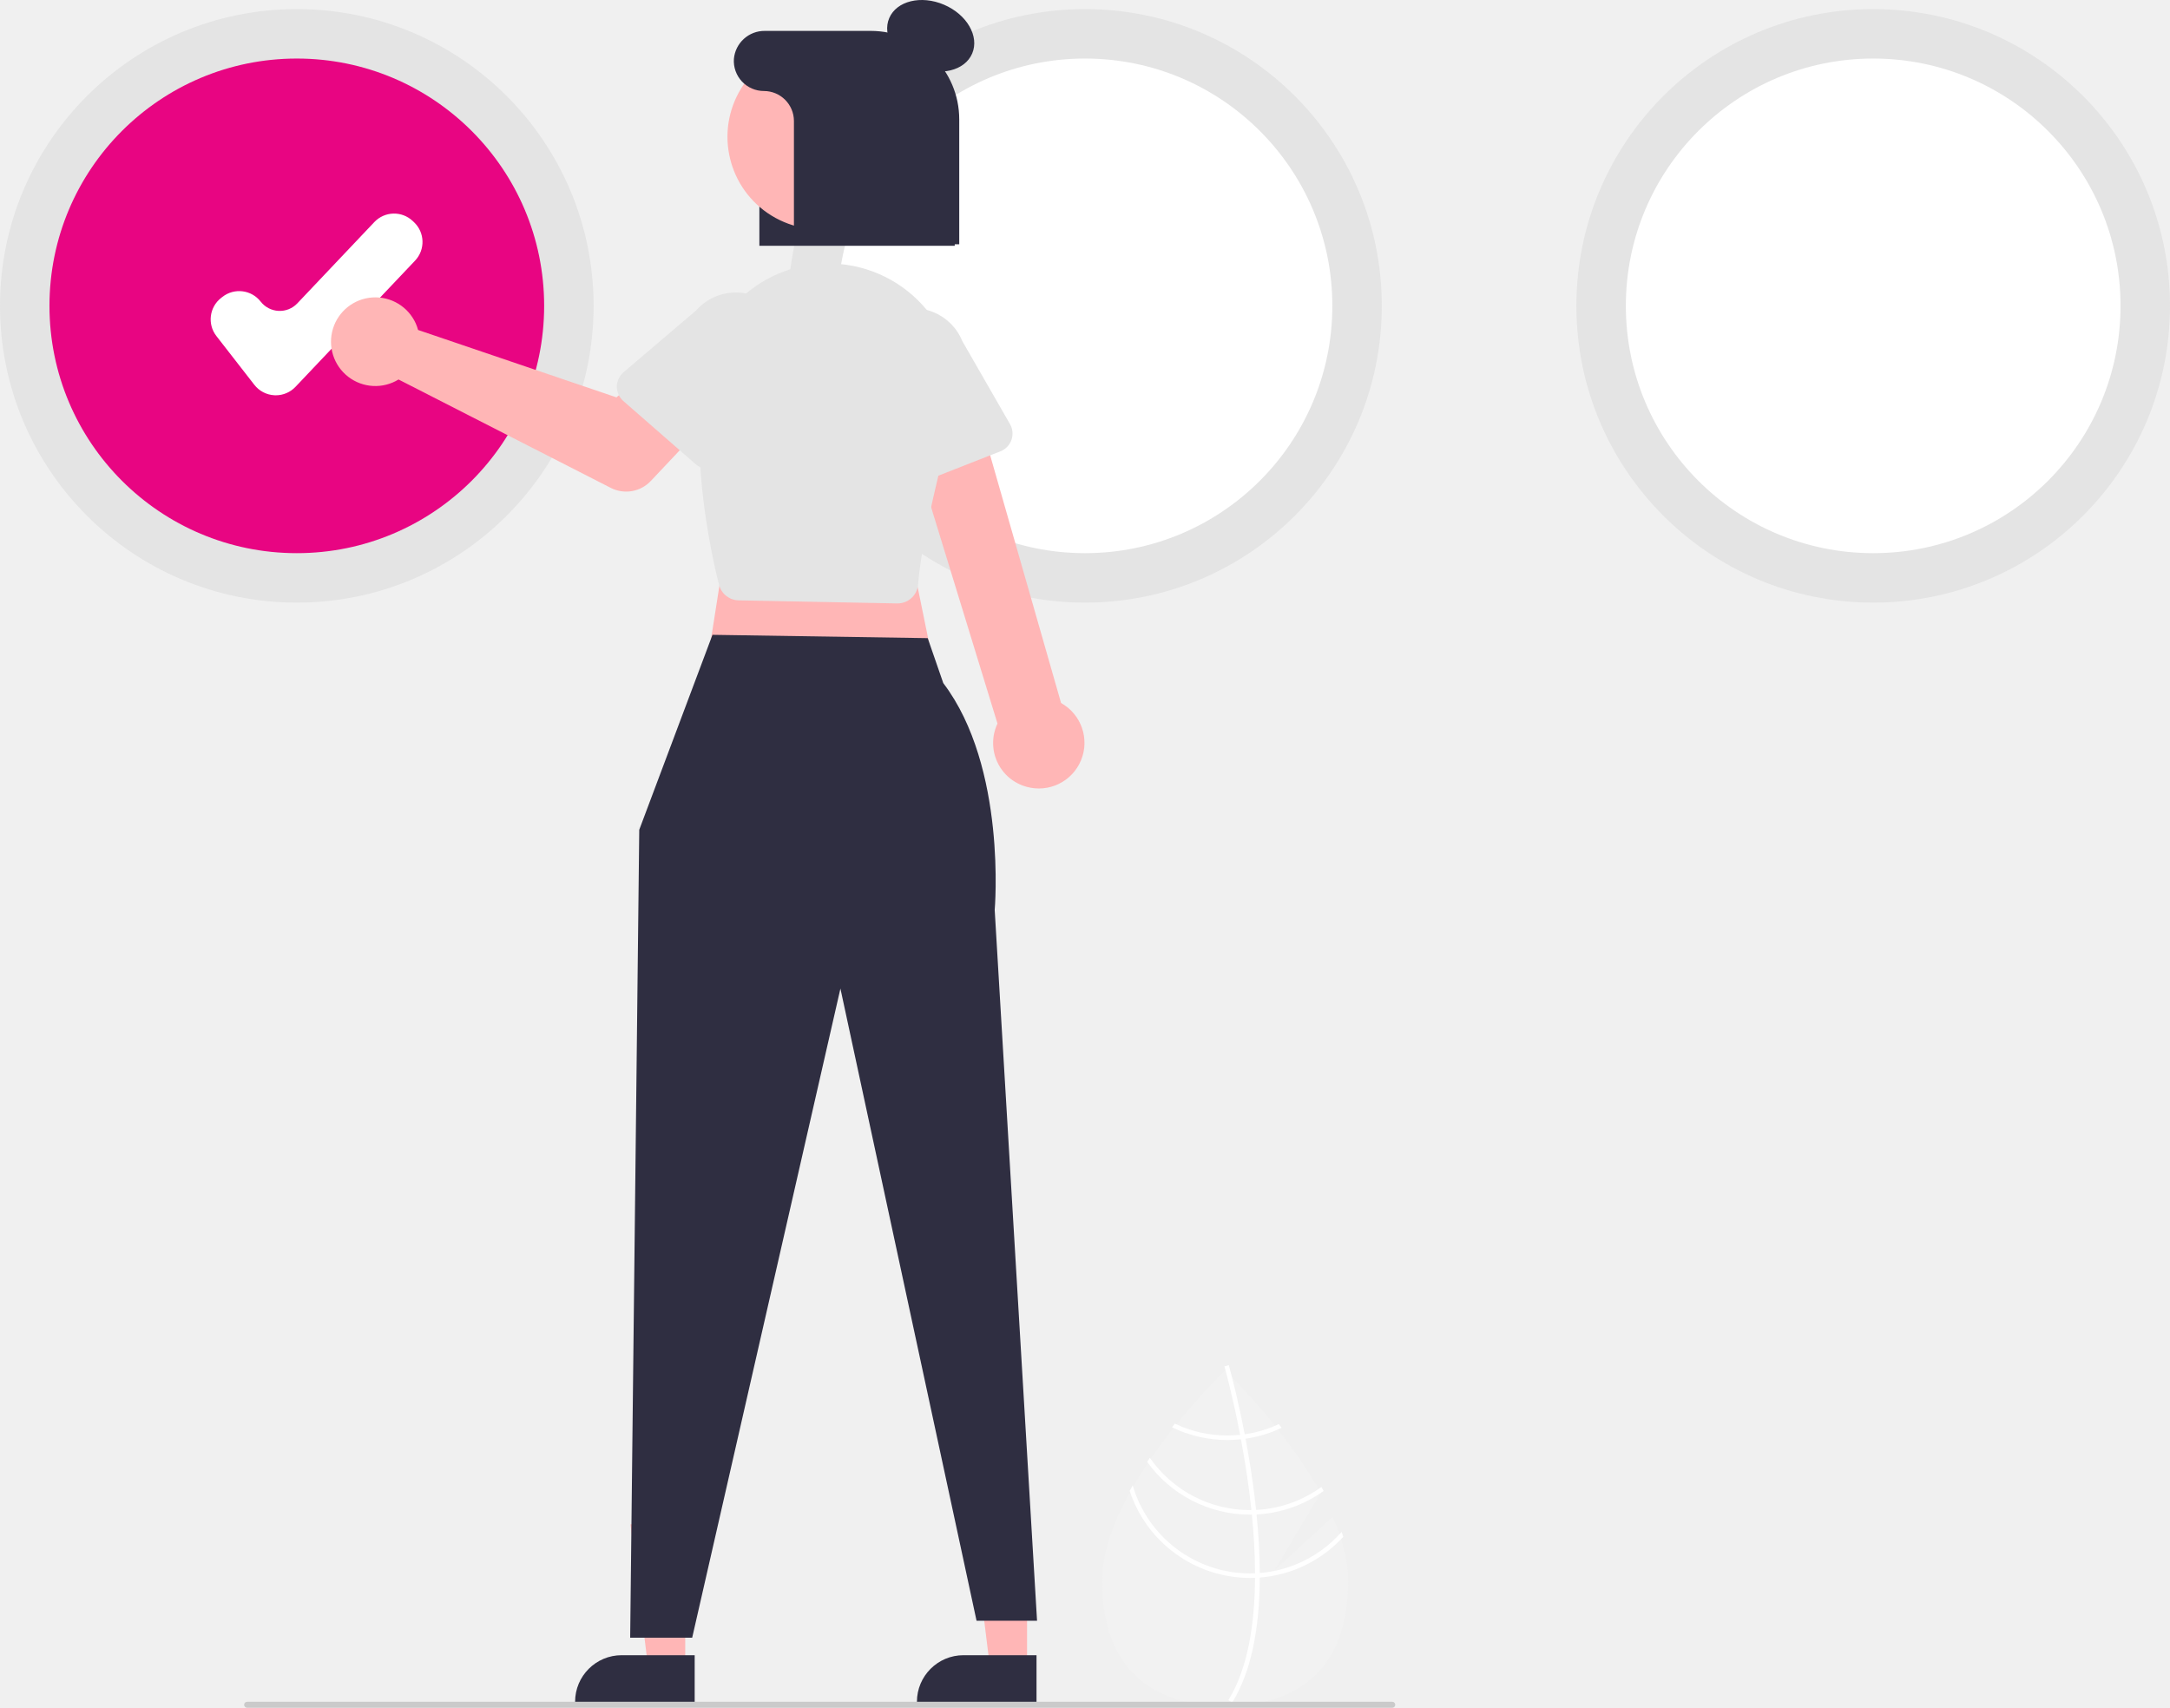
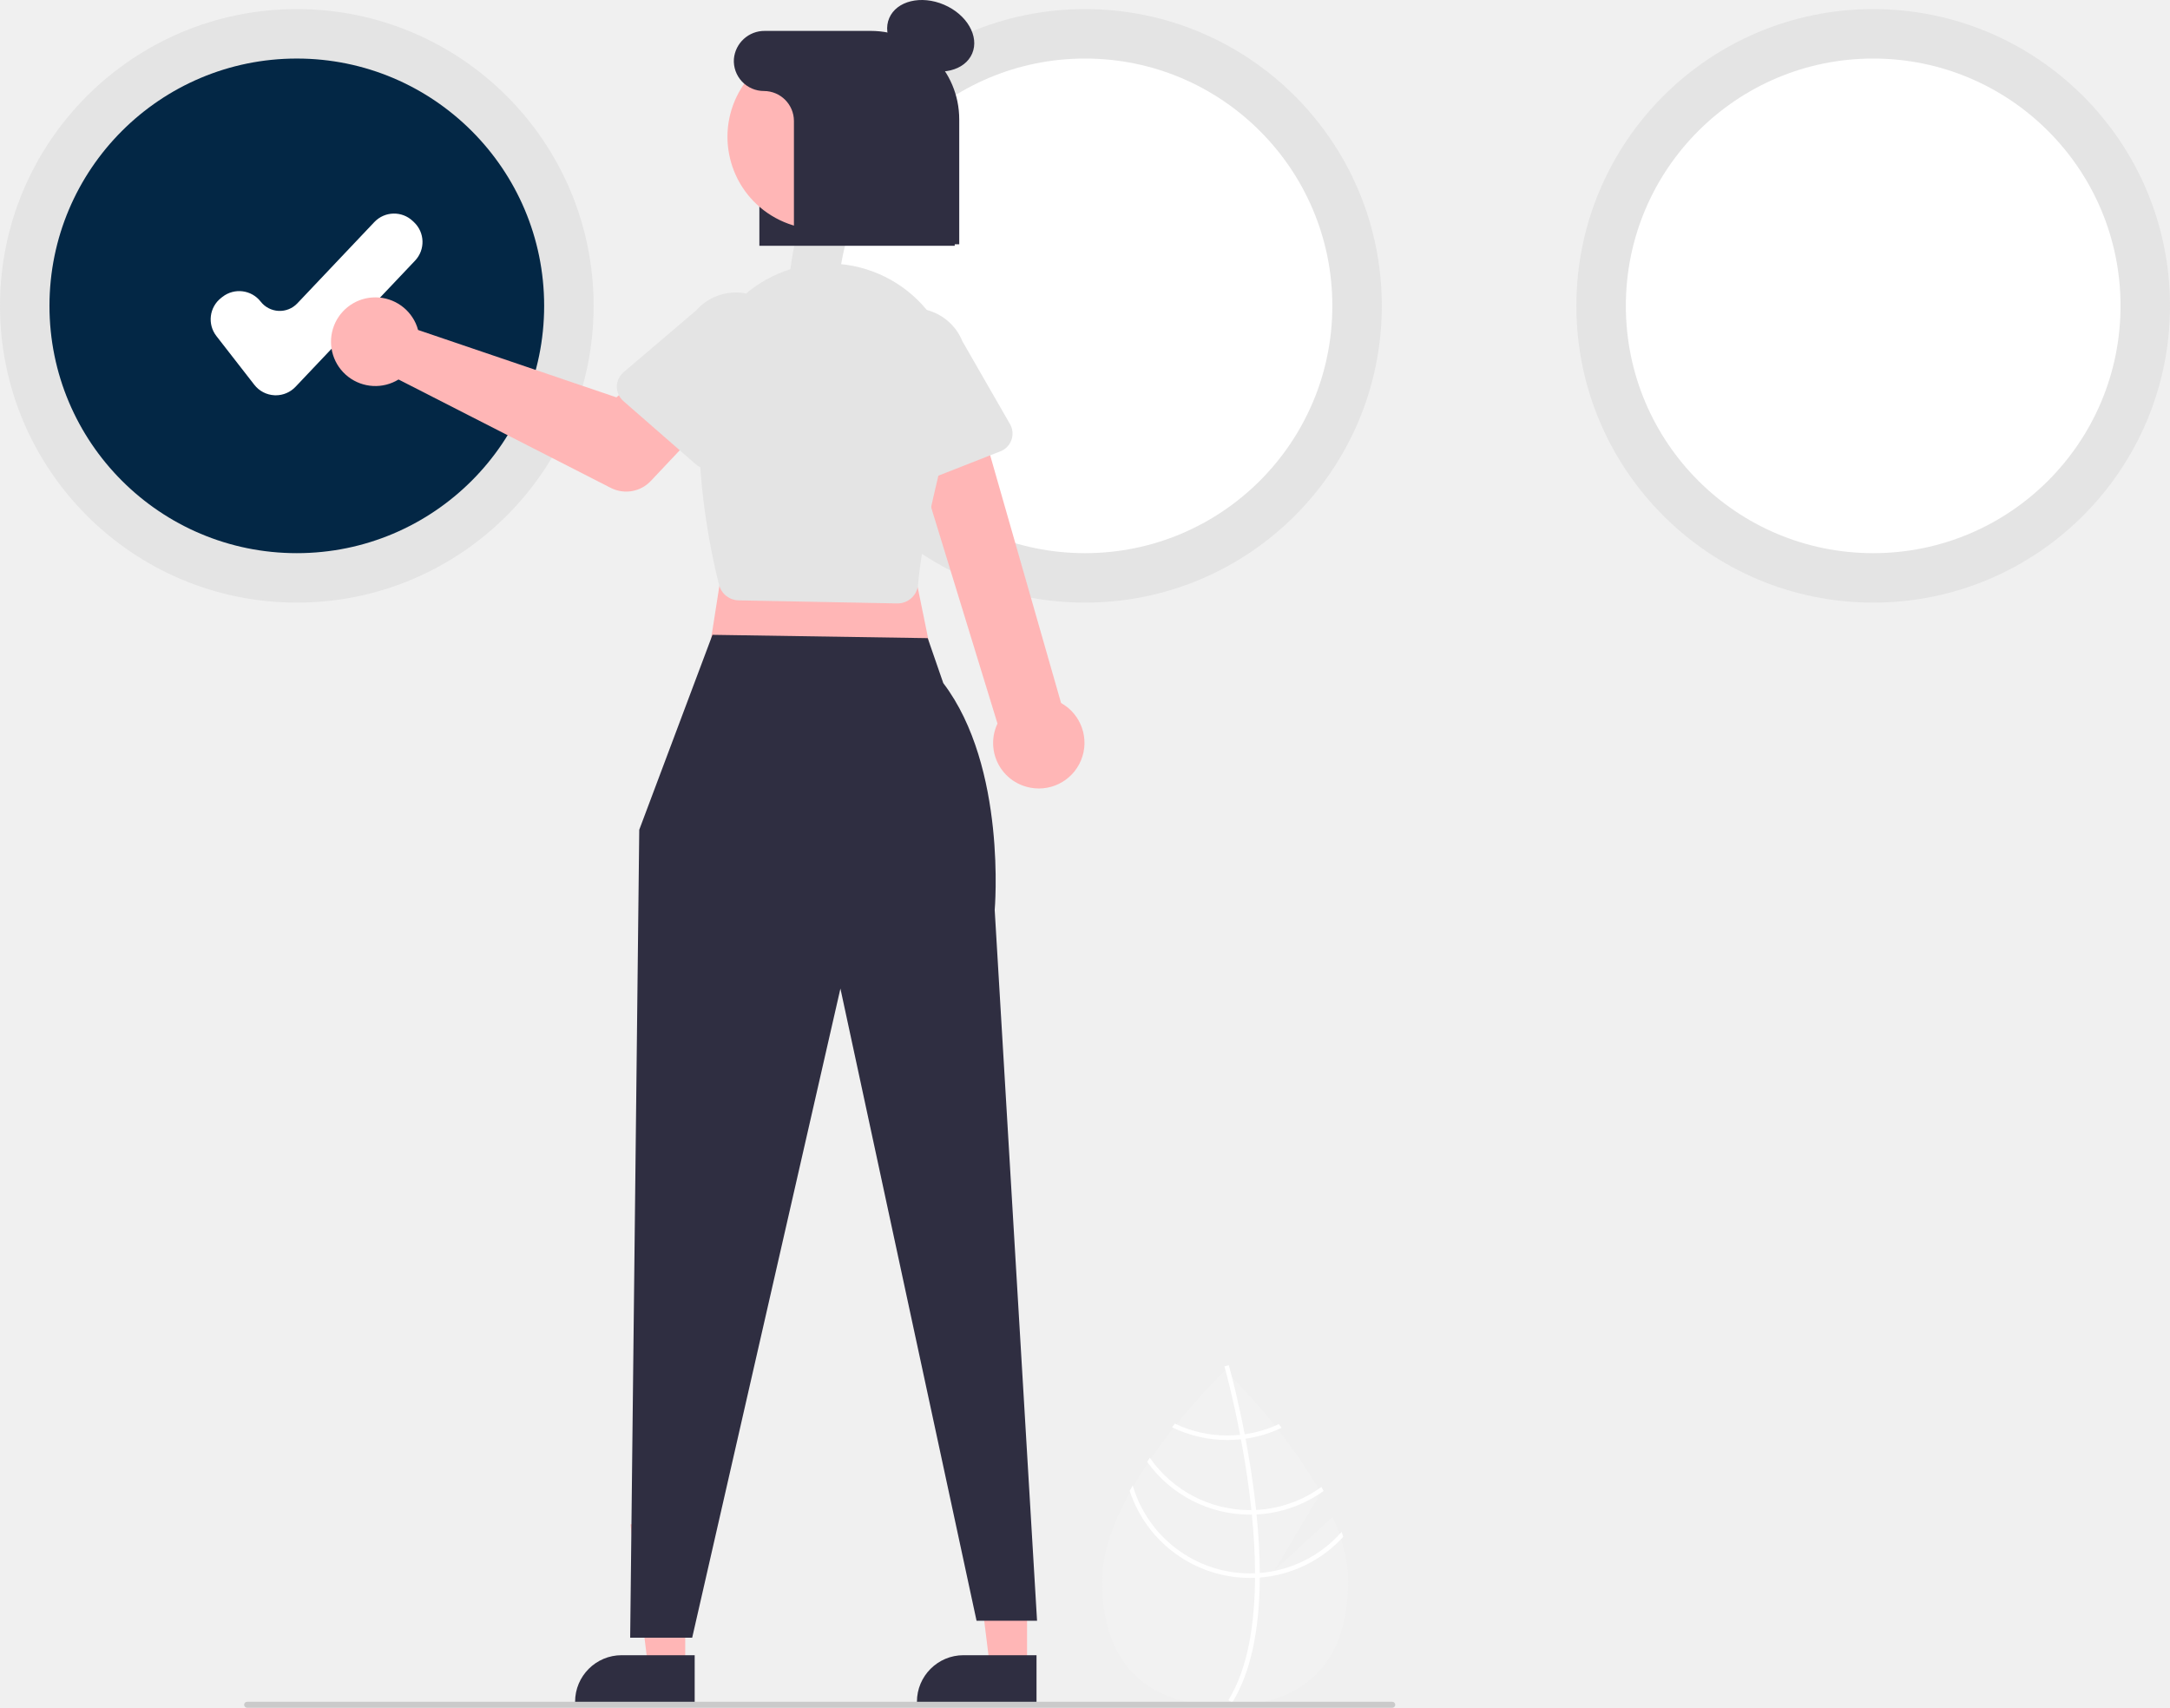
<svg xmlns="http://www.w3.org/2000/svg" id="accd11e2-29f9-4e91-8363-bcf43fd88ac6" data-name="Layer 1" width="722" height="568.282" viewBox="0 0 722 568.282">
  <path d="M682.382,670.593l-19.269,17.739,15.313-25.695c-12.065-21.878-31.796-40.787-31.796-40.787s-40.936,39.22-40.936,70.05,18.328,41.594,40.936,41.594c22.608,0,40.936-10.765,40.936-41.594C687.566,685.039,685.535,677.761,682.382,670.593Z" transform="translate(-239 -165.8589)" fill="#f2f2f2" />
  <path d="M658.157,689.293v1.52c-.09,17.664-3.069,31.446-8.915,41.151-.083.143-.173.278-.256.421l-.654-.399-.624-.391c6.485-10.48,8.779-25.292,8.862-40.699.008-.497.015-1.001.008-1.505-.023-6.522-.421-13.12-1.061-19.53-.045-.497-.098-1.001-.15-1.505-.888-8.456-2.167-16.536-3.476-23.555-.09-.497-.188-.993-.286-1.482-2.264-11.871-4.574-20.47-5.101-22.373-.06-.233-.098-.361-.105-.391l.715-.203.008-.008.722-.203c.008.03.135.459.346,1.256.805,2.979,2.896,11.066,4.95,21.734.09.481.188.978.278,1.475,1.068,5.695,2.114,12.059,2.942,18.74q.316,2.516.564,4.965c.06.504.113,1.008.158,1.505Q658.12,680.209,658.157,689.293Z" transform="translate(-239 -165.8589)" fill="#fff" />
  <path d="M653.14,643.131c-.504.068-1.016.135-1.535.188a41.502,41.502,0,0,1-4.243.218,40.371,40.371,0,0,1-17.453-3.942c-.316.399-.632.797-.955,1.204a41.866,41.866,0,0,0,18.409,4.243,42.941,42.941,0,0,0,4.529-.241c.512-.053,1.023-.12,1.527-.196a41.514,41.514,0,0,0,11.999-3.634q-.485-.621-.948-1.219A40.233,40.233,0,0,1,653.14,643.131Z" transform="translate(-239 -165.8589)" fill="#fff" />
  <path d="M656.924,668.311q-.779.045-1.557.045c-.158.008-.323.008-.481.008a40.585,40.585,0,0,1-33.312-17.401c-.301.444-.602.888-.895,1.339A42.092,42.092,0,0,0,654.885,669.868c.211,0,.421,0,.632-.008.527-.008,1.046-.023,1.565-.045a41.87,41.87,0,0,0,22.306-7.824c-.241-.444-.481-.888-.73-1.332A40.307,40.307,0,0,1,656.924,668.311Z" transform="translate(-239 -165.8589)" fill="#fff" />
  <path d="M658.157,689.293c-.527.045-1.053.075-1.58.098-.564.023-1.128.038-1.693.038a40.695,40.695,0,0,1-39.014-29.28c-.339.609-.677,1.211-1.001,1.821A42.185,42.185,0,0,0,654.885,690.933c.564,0,1.128-.008,1.685-.038.534-.015,1.061-.045,1.587-.083a42.062,42.062,0,0,0,27.76-13.549c-.158-.557-.339-1.106-.519-1.663A40.564,40.564,0,0,1,658.157,689.293Z" transform="translate(-239 -165.8589)" fill="#fff" />
  <circle cx="98.754" cy="101.778" r="98.754" fill="#e4e4e4" />
-   <circle cx="98.754" cy="101.778" r="82.295" fill="#e80582" />
+   <circle cx="98.754" cy="101.778" r="82.295" fill="#032745" />
  <circle cx="361" cy="101.778" r="98.754" fill="#e4e4e4" />
  <circle cx="361" cy="101.778" r="82.295" fill="#fff" />
  <circle cx="623.246" cy="101.778" r="98.754" fill="#e4e4e4" />
  <circle cx="623.246" cy="101.778" r="82.295" fill="#fff" />
  <path d="M330.761,297.397q-.221,0-.442-.011a9.035,9.035,0,0,1-6.699-3.48l-12.624-16.23a9.054,9.054,0,0,1,1.586-12.691l.454-.354a9.055,9.055,0,0,1,12.692,1.586,8.044,8.044,0,0,0,12.189.594l25.632-27.058a9.044,9.044,0,0,1,12.786-.345l.418.396a9.043,9.043,0,0,1,.345,12.785l-39.775,41.983A9.033,9.033,0,0,1,330.761,297.397Z" transform="translate(-239 -165.8589)" fill="#fff" />
  <path d="M556.657,247.641h-65V191.112a13.225,13.225,0,0,1,13.437-12.97h21.606c16.518,0,29.957,12.972,29.957,28.916Z" transform="translate(-239 -165.8589)" fill="#2f2e41" />
  <polygon points="341.722 554.819 329.383 554.818 323.512 507.223 341.724 507.224 341.722 554.819" fill="#ffb6b6" />
  <path d="M583.869,732.639l-39.788-.001v-.503a15.487,15.487,0,0,1,15.487-15.486h.001l24.301.001Z" transform="translate(-239 -165.8589)" fill="#2f2e41" />
  <polygon points="227.987 554.819 215.647 554.818 209.777 507.223 227.989 507.224 227.987 554.819" fill="#ffb6b6" />
  <path d="M470.134,732.639l-39.788-.001v-.503a15.487,15.487,0,0,1,15.487-15.486h.001l24.301.001Z" transform="translate(-239 -165.8589)" fill="#2f2e41" />
  <polygon points="242.886 172.448 234.834 223.78 311.328 224.786 301.263 175.468 242.886 172.448" fill="#ffb6b6" />
  <path d="M476.054,377.105l-24.363,64.872-3.02,268.84H469.305l49.319-215.999L563.916,705.178h20.13L569.955,468.65s4.155-47.474-17.111-75.488l-5.176-14.955Z" transform="translate(-239 -165.8589)" fill="#2f2e41" />
  <path d="M580.558,427.676a15.1,15.1,0,0,1-9.675-21.036L538.341,300.546,562.277,295.801l29.763,103.995a15.182,15.182,0,0,1-11.482,27.881Z" transform="translate(-239 -165.8589)" fill="#ffb6b6" />
  <path d="M537.492,366.656l-52.73-1.018a6.894,6.894,0,0,1-6.534-5.193c-2.827-11.192-9.046-40.359-5.747-69.41a42.365,42.365,0,0,1,48.153-37.06A42.384,42.384,0,0,1,555.622,306.696c-6.637,25.206-10.387,43.239-11.143,53.598A6.878,6.878,0,0,1,538.969,366.526h0a6.857,6.857,0,0,1-1.33.131C537.59,366.657,537.541,366.657,537.492,366.656Z" transform="translate(-239 -165.8589)" fill="#e4e4e4" />
  <path d="M377.322,273.464a14.795,14.795,0,0,1,.778,2.196L444.103,298.088l12.754-11.142,19.33,17.05L455.526,325.914a11.245,11.245,0,0,1-13.298,2.301l-70.627-36.076a14.755,14.755,0,1,1,5.721-18.675Z" transform="translate(-239 -165.8589)" fill="#ffb6b6" />
  <path d="M444.24,294.511a6.319,6.319,0,0,1,2.222-4.775L470.629,269.15a17.567,17.567,0,0,1,26.529,23.034l-17.21,26.799a6.325,6.325,0,0,1-9.483,1.346l-24.061-21.015A6.318,6.318,0,0,1,444.24,294.511Z" transform="translate(-239 -165.8589)" fill="#e4e4e4" />
  <path d="M536.883,327.42a6.318,6.318,0,0,1-3.216-4.171l-7.145-30.932a17.567,17.567,0,0,1,32.662-12.942l15.864,27.617a6.325,6.325,0,0,1-3.172,9.038l-29.734,11.681A6.318,6.318,0,0,1,536.883,327.42Z" transform="translate(-239 -165.8589)" fill="#e4e4e4" />
  <ellipse cx="548.664" cy="177.771" rx="11.254" ry="15.005" transform="translate(-69.34548 446.6375) rotate(-66.86956)" fill="#2f2e41" />
  <circle cx="511.819" cy="211.388" r="30.775" transform="translate(-158.1633 393.2323) rotate(-61.33681)" fill="#ffb6b6" />
  <path d="M528.701,176.141H493.5a10.228,10.228,0,0,0-10.321,9.334,10.001,10.001,0,0,0,9.978,10.666h0a10,10,0,0,1,10,10v41h55V205.598A29.457,29.457,0,0,0,528.701,176.141Z" transform="translate(-239 -165.8589)" fill="#2f2e41" />
  <path d="M702.224,734.141h-381a1,1,0,0,1,0-2h381a1,1,0,0,1,0,2Z" transform="translate(-239 -165.8589)" fill="#cacaca" />
</svg>
